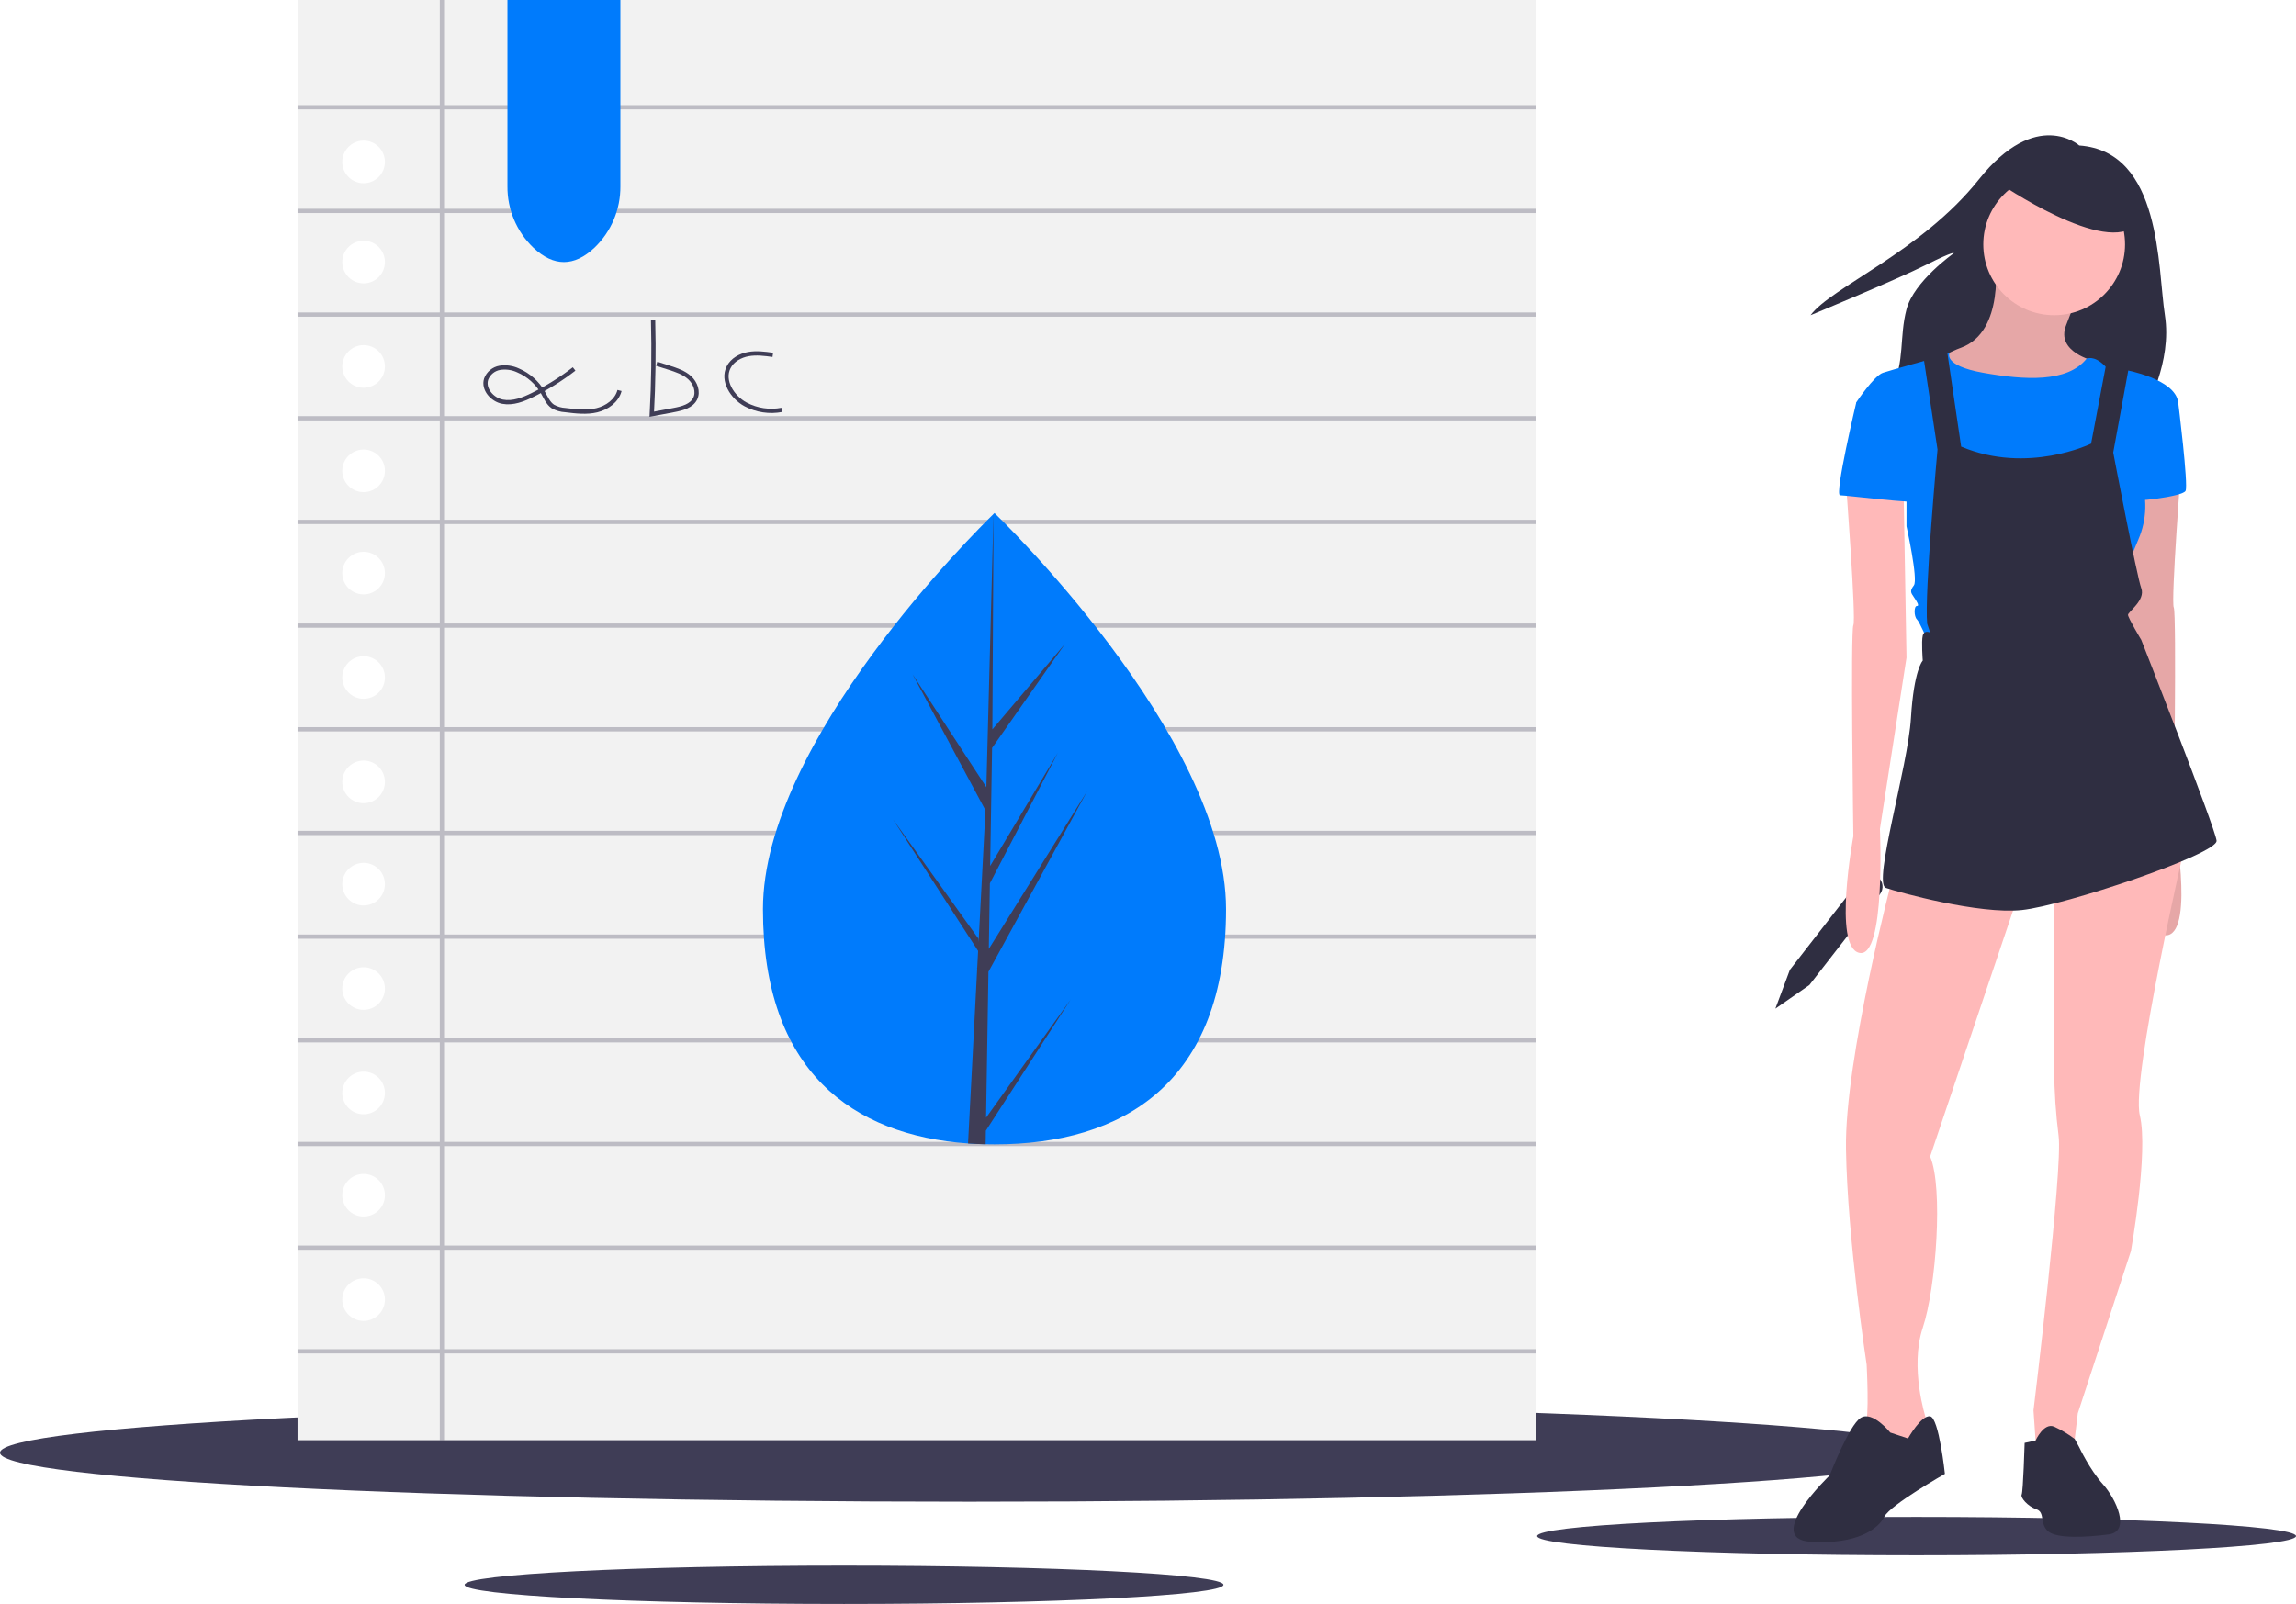
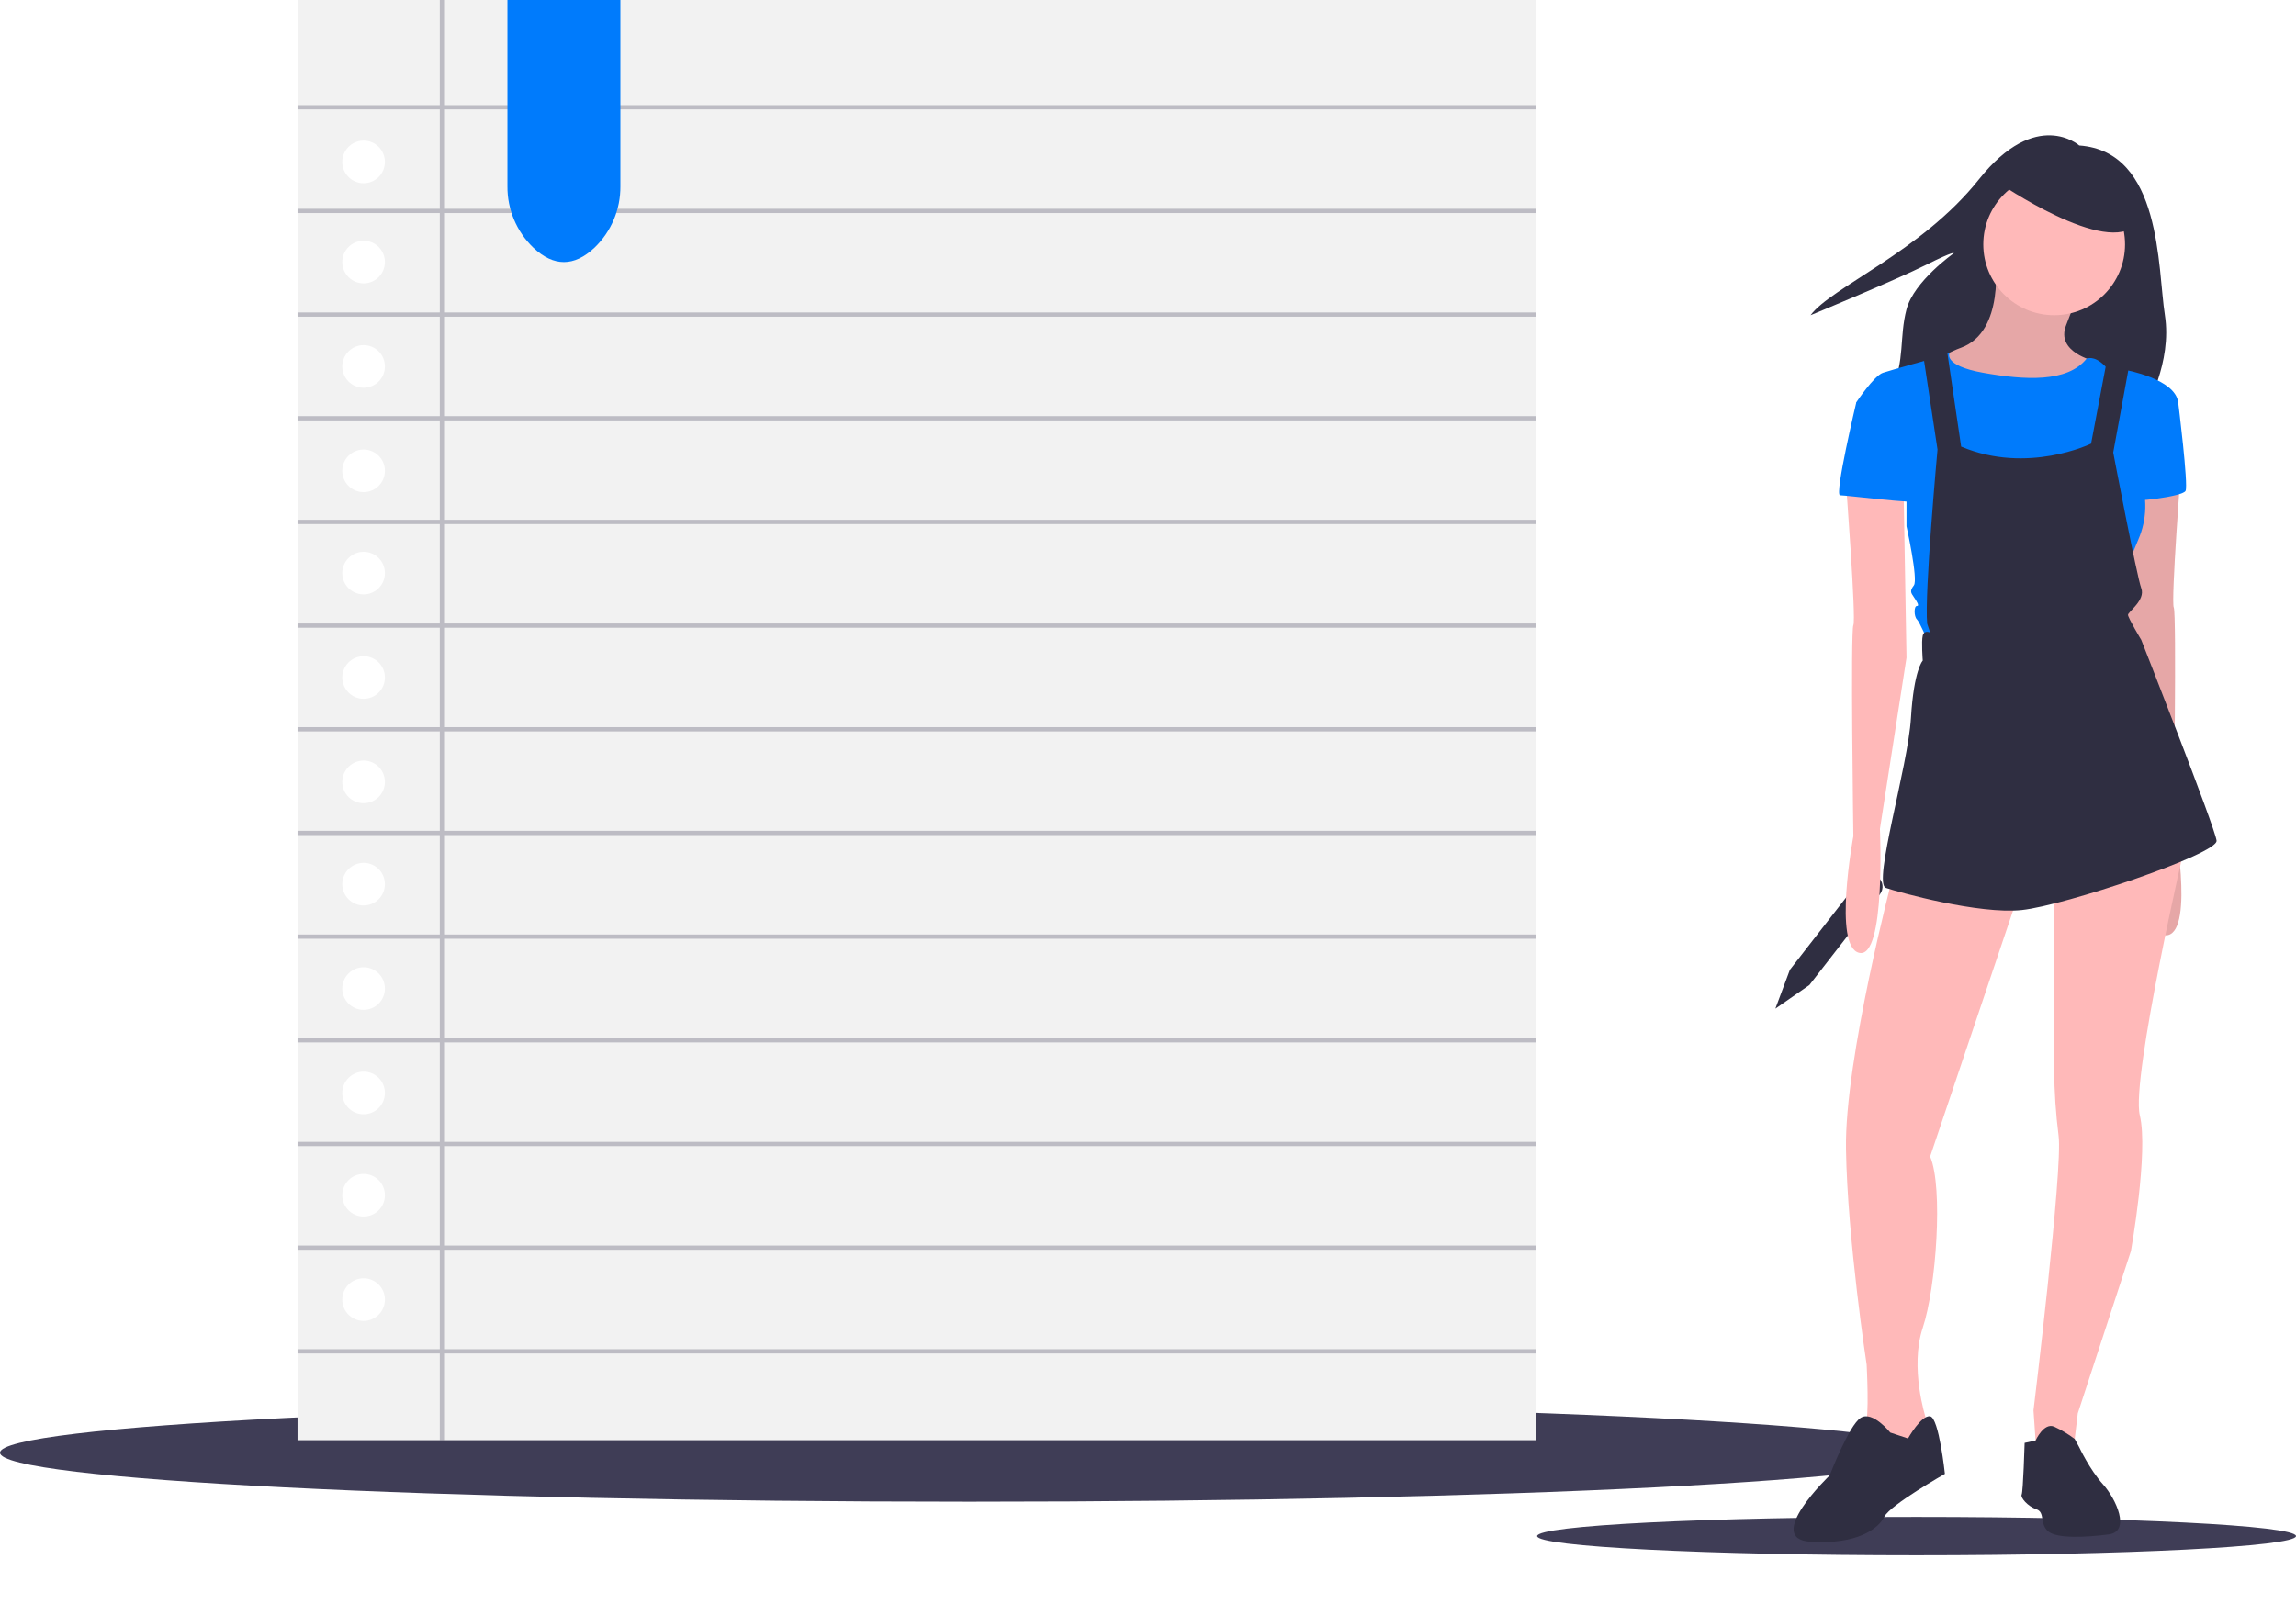
- <svg xmlns="http://www.w3.org/2000/svg" data-name="Layer 1" width="1077.382" height="752.861" viewBox="0 0 1077.382 752.861">
-   <ellipse cx="455" cy="681.861" rx="455" ry="23" fill="#3f3d56" />
-   <ellipse cx="899.338" cy="721" rx="178.043" ry="9" fill="#3f3d56" />
-   <ellipse cx="396.056" cy="743.861" rx="178.043" ry="9" fill="#3f3d56" />
-   <path d="M894.391,547.002l15.975-11.104,33.109-42.618a5.803,5.803,0,0,0-1.022-8.143h0a5.803,5.803,0,0,0-8.143,1.022l-33.109,42.618Z" transform="translate(-61.30906 -73.5693)" fill="#2f2e41" />
-   <path d="M1036.987,141.857s-20.091-18.013-47.11,15.934-69.279,50.574-78.978,63.737c0,0,40.182-16.627,54.038-23.555s13.163-5.542,13.163-5.542S959.395,205.594,955.931,218.757s-.693,24.248-6.928,37.411,119.16,9.006,119.16,9.006,12.47-21.477,9.006-43.646S1075.784,144.628,1036.987,141.857Z" transform="translate(-61.30906 -73.5693)" fill="#2f2e41" />
-   <path d="M997.498,195.202s4.85,33.947-15.934,41.567-13.163,18.013-13.163,18.013l31.176,15.241,33.254-10.392,11.085-16.627s-18.013-4.157-13.163-16.627,6.235-16.627,6.235-16.627Z" transform="translate(-61.30906 -73.5693)" fill="#ffb9b9" />
-   <path d="M997.498,195.202s4.85,33.947-15.934,41.567-13.163,18.013-13.163,18.013l31.176,15.241,33.254-10.392,11.085-16.627s-18.013-4.157-13.163-16.627,6.235-16.627,6.235-16.627Z" transform="translate(-61.30906 -73.5693)" opacity="0.1" />
-   <path d="M1084.79,292.193s-4.85,63.737-3.464,66.508,0,99.069,0,99.069,9.699,51.959-2.771,54.73-9.699-58.194-9.699-58.194l-12.47-80.364,1.386-79.671Z" transform="translate(-61.30906 -73.5693)" fill="#ffb9b9" />
-   <path d="M1084.79,292.193s-4.85,63.737-3.464,66.508,0,99.069,0,99.069,9.699,51.959-2.771,54.73-9.699-58.194-9.699-58.194l-12.47-80.364,1.386-79.671Z" transform="translate(-61.30906 -73.5693)" opacity="0.1" />
-   <path d="M949.696,484.096s-22.862,86.599-22.169,128.859,9.699,101.147,9.699,101.147,1.386,25.633-.693,28.404,10.392,14.549,10.392,14.549l13.163-7.621,4.85-5.542V739.043s-7.621-23.555-1.386-42.26,9.699-65.815,3.464-80.364l42.953-127.474Z" transform="translate(-61.30906 -73.5693)" fill="#ffb9b9" />
-   <path d="M948.31,745.971s-8.313-10.392-13.856-6.928-14.549,27.019-14.549,27.019-31.176,29.79-9.006,31.176,31.868-6.235,34.64-11.777,28.404-20.091,28.404-20.091-2.771-26.326-6.928-27.019-10.392,10.392-10.392,10.392Z" transform="translate(-61.30906 -73.5693)" fill="#2f2e41" />
-   <path d="M1025.21,489.638v85.906a265.616,265.616,0,0,0,2.078,31.176c2.078,15.241-11.777,128.859-11.777,128.859l1.386,20.091,17.32-1.386,2.078-17.32,24.94-76.207s8.313-46.417,4.157-63.737,21.477-128.166,21.477-128.166Z" transform="translate(-61.30906 -73.5693)" fill="#ffb9b9" />
-   <path d="M1011.354,750.82l5.131-1.115s3.875-8.584,8.725-6.505a52.3,52.3,0,0,1,9.643,5.778l2.134,3.921s4.85,10.392,11.085,17.32,13.163,22.169,2.771,23.555-24.248,2.078-28.404-1.386-1.386-9.006-5.542-10.392-7.621-5.542-6.928-6.928S1011.354,750.82,1011.354,750.82Z" transform="translate(-61.30906 -73.5693)" fill="#2f2e41" />
-   <circle cx="963.901" cy="114.705" r="33.254" fill="#ffb9b9" />
-   <path d="M967.015,242.312l9.151-3.195s-3.609,5.966,15.789,9.43,39.487,4.69,48.494-6.661c0,0,3.465-1.652,8.314,3.197s7.621,3.464,7.621,3.464l-3.464,18.013-6.928,33.254-9.006,24.94-25.633-5.542-27.712-20.091L973.25,272.102V247.161Z" transform="translate(-61.30906 -73.5693)" fill="#007bfc" />
-   <path d="M1051.536,252.011l6.928-4.85s23.555,4.157,24.94,15.241l-18.013,34.64a39.437,39.437,0,0,1-.693,29.79c-6.928,15.934-6.235,19.398-6.235,19.398l-4.85,20.784-87.984,6.928s-3.464-8.313-4.85-9.699-1.386-6.235,0-6.235,0-2.078-1.386-4.157-2.078-2.771,0-5.542-3.464-27.712-3.464-27.712V293.578l-23.555-31.176s8.313-12.47,12.47-13.856,23.93-6.85,23.93-6.85l4.474,6.588,6.235,50.143,9.006,30.483,37.921-6.443,14.731-24.732,9.699-29.097Z" transform="translate(-61.30906 -73.5693)" fill="#007bfc" />
-   <path d="M1077.862,258.246l5.542,4.157s4.85,38.796,3.464,41.567-25.633,5.542-26.326,4.157S1077.862,258.246,1077.862,258.246Z" transform="translate(-61.30906 -73.5693)" fill="#007bfc" />
-   <path d="M927.526,300.506s4.85,63.737,3.464,66.508,0,99.069,0,99.069-9.699,51.959,2.771,54.73,9.699-58.194,9.699-58.194l12.47-80.364-1.386-79.671Z" transform="translate(-61.30906 -73.5693)" fill="#ffb9b9" />
-   <path d="M963.551,238.848l6.928,45.724s-6.235,67.894-4.85,81.749l1.386,4.157s-2.771-1.386-3.464,1.386,0,11.777,0,11.777-4.157,4.157-5.542,27.019-18.013,77.593-11.777,79.671,43.646,12.47,63.737,10.392,92.141-26.326,91.448-32.561-35.332-94.22-35.332-94.22-6.235-10.392-6.235-11.777,8.313-6.928,6.235-12.47-13.163-63.737-13.163-63.737l7.621-41.567-10.392-2.771-7.621,40.182s-29.79,14.549-60.966,1.386l-6.928-47.11Z" transform="translate(-61.30906 -73.5693)" fill="#2f2e41" />
-   <path d="M937.918,260.324l-5.542,2.078s-10.392,43.646-7.621,43.646,36.025,4.157,36.025,2.771-6.235-35.332-6.235-35.332Z" transform="translate(-61.30906 -73.5693)" fill="#007bfc" />
-   <path d="M998.884,159.177s51.267,35.332,65.122,19.398-24.248-29.79-24.248-29.79l-31.868-3.464Z" transform="translate(-61.30906 -73.5693)" fill="#2f2e41" />
-   <path d="M200.922,73.569v676h581v-676Zm31,620a10,10,0,1,1,10-10A10,10,0,0,1,231.922,693.569Zm0-49a10,10,0,1,1,10-10A10,10,0,0,1,231.922,644.569Zm0-48a10,10,0,1,1,10-10A10,10,0,0,1,231.922,596.569Zm0-49a10,10,0,1,1,10-10A10,10,0,0,1,231.922,547.569Zm0-49a10,10,0,1,1,10-10A10,10,0,0,1,231.922,498.569Zm0-48a10,10,0,1,1,10-10A10,10,0,0,1,231.922,450.569Zm0-49a10,10,0,1,1,10-10A10,10,0,0,1,231.922,401.569Zm0-49a10,10,0,1,1,10-10A10,10,0,0,1,231.922,352.569Zm0-48a10,10,0,1,1,10-10A10,10,0,0,1,231.922,304.569Zm0-49a10,10,0,1,1,10-10A10,10,0,0,1,231.922,255.569Zm0-49a10,10,0,1,1,10-10A10,10,0,0,1,231.922,206.569Zm0-47a10,10,0,1,1,10-10A10,10,0,0,1,231.922,159.569Z" transform="translate(-61.30906 -73.5693)" fill="#f2f2f2" />
-   <polygon points="720.613 51.338 720.613 49.338 208.369 49.338 208.369 0 206.369 0 206.369 49.338 139.613 49.338 139.613 51.338 206.369 51.338 206.369 98 139.613 98 139.613 100 206.369 100 206.369 146.662 139.613 146.662 139.613 148.662 206.369 148.662 206.369 195.323 139.613 195.323 139.613 197.323 206.369 197.323 206.369 243.984 139.613 243.984 139.613 245.984 206.369 245.984 206.369 292.646 139.613 292.646 139.613 294.646 206.369 294.646 206.369 341.307 139.613 341.307 139.613 343.307 206.369 343.307 206.369 389.969 139.613 389.969 139.613 391.969 206.369 391.969 206.369 438.63 139.613 438.63 139.613 440.63 206.369 440.63 206.369 487.291 139.613 487.291 139.613 489.291 206.369 489.291 206.369 535.953 139.613 535.953 139.613 537.953 206.369 537.953 206.369 584.614 139.613 584.614 139.613 586.614 206.369 586.614 206.369 633.275 139.613 633.275 139.613 635.275 206.369 635.275 206.369 676 208.369 676 208.369 635.275 720.613 635.275 720.613 633.275 208.369 633.275 208.369 586.614 720.613 586.614 720.613 584.614 208.369 584.614 208.369 537.953 720.613 537.953 720.613 535.953 208.369 535.953 208.369 489.291 720.613 489.291 720.613 487.291 208.369 487.291 208.369 440.63 720.613 440.63 720.613 438.63 208.369 438.63 208.369 391.969 720.613 391.969 720.613 389.969 208.369 389.969 208.369 343.307 720.613 343.307 720.613 341.307 208.369 341.307 208.369 294.646 720.613 294.646 720.613 292.646 208.369 292.646 208.369 245.984 720.613 245.984 720.613 243.984 208.369 243.984 208.369 197.323 720.613 197.323 720.613 195.323 208.369 195.323 208.369 148.662 720.613 148.662 720.613 146.662 208.369 146.662 208.369 100 720.613 100 720.613 98 208.369 98 208.369 51.338 720.613 51.338" fill="#3f3d56" opacity="0.3" />
-   <path d="M330.708,246.748A115.522,115.522,0,0,1,311.33,258.894c-4.424,2.195-9.332,4.15-14.184,3.229s-9.209-5.879-7.727-10.59a8.373,8.373,0,0,1,6.45-5.326,14.822,14.822,0,0,1,8.56,1.235,24.614,24.614,0,0,1,11.618,10.309c1.356,2.361,2.418,5.068,4.669,6.599a13.266,13.266,0,0,0,5.929,1.716c4.904.613,9.936,1.22,14.74.061s9.407-4.483,10.632-9.271" transform="translate(-61.30906 -73.5693)" fill="none" stroke="#3f3d56" stroke-miterlimit="10" stroke-width="2" />
-   <path d="M367.772,223.933q.57,22.031-.616,44.061l10.422-1.969c3.842-.726,8.212-1.835,9.948-5.338,1.619-3.266.078-7.389-2.616-9.843s-6.285-3.626-9.759-4.731l-5.69-1.811" transform="translate(-61.30906 -73.5693)" fill="none" stroke="#3f3d56" stroke-miterlimit="10" stroke-width="2" />
-   <path d="M423.946,240.125c-3.805-.527-7.687-1.032-11.469-.354s-7.512,2.736-9.255,6.16c-3.22,6.323,1.713,14.109,7.965,17.465a25.77,25.77,0,0,0,16.99,2.558" transform="translate(-61.30906 -73.5693)" fill="none" stroke="#3f3d56" stroke-miterlimit="10" stroke-width="2" />
-   <path d="M340.276,189.821q-14.354,13.497-28.708,0a39.492,39.492,0,0,1-12.146-28.835V73.569h53v87.417A39.492,39.492,0,0,1,340.276,189.821Z" transform="translate(-61.30906 -73.5693)" fill="#007bfc" />
-   <path d="M636.622,500.299c0,81.83-48.64,110.4-108.65,110.4-1.39,0-2.78-.02-4.16-.05-2.78-.06-5.54-.19-8.26-.38-54.16-3.83-96.23-33.87-96.23-109.97,0-78.74,100.62-178.11,108.2-185.48a.01.01,0,0,1,.01-.01c.29-.29.44-.43.44-.43S636.622,418.479,636.622,500.299Z" transform="translate(-61.30906 -73.5693)" fill="#007bfc" />
-   <path d="M524.012,598.179l39.74-55.52-39.84,61.62-.1,6.37c-2.78-.06-5.54-.19-8.26-.38l4.28-81.86-.03-.64.07-.11.41-7.74-39.94-61.77,40.06,55.97.1,1.64,3.23-61.85-34.19-63.83,34.61,52.98,3.37-128.24.01-.44v.43l-.56,101.12,34.04-40.09-34.18,48.8-.9,55.38,31.79-53.15-31.92,61.3-.5,30.79,46.13-73.98-46.31,84.72Z" transform="translate(-61.30906 -73.5693)" fill="#3f3d56" />
+ <svg xmlns="http://www.w3.org/2000/svg" data-name="Layer 1" width="1077.382" height="752.861" viewBox="0 0 1077.382 752.861" version="1.1" id="svg62">
+   <defs id="defs66" />
+   <ellipse cx="455" cy="681.861" rx="455" ry="23" fill="#3f3d56" id="ellipse4" />
+   <ellipse cx="899.338" cy="721" rx="178.043" ry="9" fill="#3f3d56" id="ellipse6" />
+   <path d="M894.391,547.002l15.975-11.104,33.109-42.618a5.803,5.803,0,0,0-1.022-8.143h0a5.803,5.803,0,0,0-8.143,1.022l-33.109,42.618Z" transform="translate(-61.30906 -73.5693)" fill="#2f2e41" id="path10" />
+   <path d="M1036.987,141.857s-20.091-18.013-47.11,15.934-69.279,50.574-78.978,63.737c0,0,40.182-16.627,54.038-23.555s13.163-5.542,13.163-5.542S959.395,205.594,955.931,218.757s-.693,24.248-6.928,37.411,119.16,9.006,119.16,9.006,12.47-21.477,9.006-43.646S1075.784,144.628,1036.987,141.857Z" transform="translate(-61.30906 -73.5693)" fill="#2f2e41" id="path12" />
+   <path d="M997.498,195.202s4.85,33.947-15.934,41.567-13.163,18.013-13.163,18.013l31.176,15.241,33.254-10.392,11.085-16.627s-18.013-4.157-13.163-16.627,6.235-16.627,6.235-16.627Z" transform="translate(-61.30906 -73.5693)" fill="#ffb9b9" id="path14" />
+   <path d="M997.498,195.202s4.85,33.947-15.934,41.567-13.163,18.013-13.163,18.013l31.176,15.241,33.254-10.392,11.085-16.627s-18.013-4.157-13.163-16.627,6.235-16.627,6.235-16.627Z" transform="translate(-61.30906 -73.5693)" opacity="0.1" id="path16" />
+   <path d="M1084.79,292.193s-4.85,63.737-3.464,66.508,0,99.069,0,99.069,9.699,51.959-2.771,54.73-9.699-58.194-9.699-58.194l-12.47-80.364,1.386-79.671Z" transform="translate(-61.30906 -73.5693)" fill="#ffb9b9" id="path18" />
+   <path d="M1084.79,292.193s-4.85,63.737-3.464,66.508,0,99.069,0,99.069,9.699,51.959-2.771,54.73-9.699-58.194-9.699-58.194l-12.47-80.364,1.386-79.671Z" transform="translate(-61.30906 -73.5693)" opacity="0.1" id="path20" />
+   <path d="M949.696,484.096s-22.862,86.599-22.169,128.859,9.699,101.147,9.699,101.147,1.386,25.633-.693,28.404,10.392,14.549,10.392,14.549l13.163-7.621,4.85-5.542V739.043s-7.621-23.555-1.386-42.26,9.699-65.815,3.464-80.364l42.953-127.474Z" transform="translate(-61.30906 -73.5693)" fill="#ffb9b9" id="path22" />
+   <path d="M948.31,745.971s-8.313-10.392-13.856-6.928-14.549,27.019-14.549,27.019-31.176,29.79-9.006,31.176,31.868-6.235,34.64-11.777,28.404-20.091,28.404-20.091-2.771-26.326-6.928-27.019-10.392,10.392-10.392,10.392Z" transform="translate(-61.30906 -73.5693)" fill="#2f2e41" id="path24" />
+   <path d="M1025.21,489.638v85.906a265.616,265.616,0,0,0,2.078,31.176c2.078,15.241-11.777,128.859-11.777,128.859l1.386,20.091,17.32-1.386,2.078-17.32,24.94-76.207s8.313-46.417,4.157-63.737,21.477-128.166,21.477-128.166Z" transform="translate(-61.30906 -73.5693)" fill="#ffb9b9" id="path26" />
+   <path d="M1011.354,750.82l5.131-1.115s3.875-8.584,8.725-6.505a52.3,52.3,0,0,1,9.643,5.778l2.134,3.921s4.85,10.392,11.085,17.32,13.163,22.169,2.771,23.555-24.248,2.078-28.404-1.386-1.386-9.006-5.542-10.392-7.621-5.542-6.928-6.928S1011.354,750.82,1011.354,750.82Z" transform="translate(-61.30906 -73.5693)" fill="#2f2e41" id="path28" />
+   <circle cx="963.901" cy="114.705" r="33.254" fill="#ffb9b9" id="circle30" />
+   <path d="M967.015,242.312l9.151-3.195s-3.609,5.966,15.789,9.43,39.487,4.69,48.494-6.661c0,0,3.465-1.652,8.314,3.197s7.621,3.464,7.621,3.464l-3.464,18.013-6.928,33.254-9.006,24.94-25.633-5.542-27.712-20.091L973.25,272.102V247.161Z" transform="translate(-61.30906 -73.5693)" fill="#007bfc" id="path32" />
+   <path d="M1051.536,252.011l6.928-4.85s23.555,4.157,24.94,15.241l-18.013,34.64a39.437,39.437,0,0,1-.693,29.79c-6.928,15.934-6.235,19.398-6.235,19.398l-4.85,20.784-87.984,6.928s-3.464-8.313-4.85-9.699-1.386-6.235,0-6.235,0-2.078-1.386-4.157-2.078-2.771,0-5.542-3.464-27.712-3.464-27.712V293.578l-23.555-31.176s8.313-12.47,12.47-13.856,23.93-6.85,23.93-6.85l4.474,6.588,6.235,50.143,9.006,30.483,37.921-6.443,14.731-24.732,9.699-29.097Z" transform="translate(-61.30906 -73.5693)" fill="#007bfc" id="path34" />
+   <path d="M1077.862,258.246l5.542,4.157s4.85,38.796,3.464,41.567-25.633,5.542-26.326,4.157S1077.862,258.246,1077.862,258.246Z" transform="translate(-61.30906 -73.5693)" fill="#007bfc" id="path36" />
+   <path d="M927.526,300.506s4.85,63.737,3.464,66.508,0,99.069,0,99.069-9.699,51.959,2.771,54.73,9.699-58.194,9.699-58.194l12.47-80.364-1.386-79.671Z" transform="translate(-61.30906 -73.5693)" fill="#ffb9b9" id="path38" />
+   <path d="M963.551,238.848l6.928,45.724s-6.235,67.894-4.85,81.749l1.386,4.157s-2.771-1.386-3.464,1.386,0,11.777,0,11.777-4.157,4.157-5.542,27.019-18.013,77.593-11.777,79.671,43.646,12.47,63.737,10.392,92.141-26.326,91.448-32.561-35.332-94.22-35.332-94.22-6.235-10.392-6.235-11.777,8.313-6.928,6.235-12.47-13.163-63.737-13.163-63.737l7.621-41.567-10.392-2.771-7.621,40.182s-29.79,14.549-60.966,1.386l-6.928-47.11Z" transform="translate(-61.30906 -73.5693)" fill="#2f2e41" id="path40" />
+   <path d="M937.918,260.324l-5.542,2.078s-10.392,43.646-7.621,43.646,36.025,4.157,36.025,2.771-6.235-35.332-6.235-35.332Z" transform="translate(-61.30906 -73.5693)" fill="#007bfc" id="path42" />
+   <path d="M998.884,159.177s51.267,35.332,65.122,19.398-24.248-29.79-24.248-29.79l-31.868-3.464Z" transform="translate(-61.30906 -73.5693)" fill="#2f2e41" id="path44" />
+   <path d="M200.922,73.569v676h581v-676Zm31,620a10,10,0,1,1,10-10A10,10,0,0,1,231.922,693.569Zm0-49a10,10,0,1,1,10-10A10,10,0,0,1,231.922,644.569Zm0-48a10,10,0,1,1,10-10A10,10,0,0,1,231.922,596.569Zm0-49a10,10,0,1,1,10-10A10,10,0,0,1,231.922,547.569Zm0-49a10,10,0,1,1,10-10A10,10,0,0,1,231.922,498.569Zm0-48a10,10,0,1,1,10-10A10,10,0,0,1,231.922,450.569Zm0-49a10,10,0,1,1,10-10A10,10,0,0,1,231.922,401.569Zm0-49a10,10,0,1,1,10-10A10,10,0,0,1,231.922,352.569Zm0-48a10,10,0,1,1,10-10A10,10,0,0,1,231.922,304.569Zm0-49a10,10,0,1,1,10-10A10,10,0,0,1,231.922,255.569Zm0-49a10,10,0,1,1,10-10A10,10,0,0,1,231.922,206.569Zm0-47a10,10,0,1,1,10-10A10,10,0,0,1,231.922,159.569Z" transform="translate(-61.30906 -73.5693)" fill="#f2f2f2" id="path46" />
+   <polygon points="720.613 51.338 720.613 49.338 208.369 49.338 208.369 0 206.369 0 206.369 49.338 139.613 49.338 139.613 51.338 206.369 51.338 206.369 98 139.613 98 139.613 100 206.369 100 206.369 146.662 139.613 146.662 139.613 148.662 206.369 148.662 206.369 195.323 139.613 195.323 139.613 197.323 206.369 197.323 206.369 243.984 139.613 243.984 139.613 245.984 206.369 245.984 206.369 292.646 139.613 292.646 139.613 294.646 206.369 294.646 206.369 341.307 139.613 341.307 139.613 343.307 206.369 343.307 206.369 389.969 139.613 389.969 139.613 391.969 206.369 391.969 206.369 438.63 139.613 438.63 139.613 440.63 206.369 440.63 206.369 487.291 139.613 487.291 139.613 489.291 206.369 489.291 206.369 535.953 139.613 535.953 139.613 537.953 206.369 537.953 206.369 584.614 139.613 584.614 139.613 586.614 206.369 586.614 206.369 633.275 139.613 633.275 139.613 635.275 206.369 635.275 206.369 676 208.369 676 208.369 635.275 720.613 635.275 720.613 633.275 208.369 633.275 208.369 586.614 720.613 586.614 720.613 584.614 208.369 584.614 208.369 537.953 720.613 537.953 720.613 535.953 208.369 535.953 208.369 489.291 720.613 489.291 720.613 487.291 208.369 487.291 208.369 440.63 720.613 440.63 720.613 438.63 208.369 438.63 208.369 391.969 720.613 391.969 720.613 389.969 208.369 389.969 208.369 343.307 720.613 343.307 720.613 341.307 208.369 341.307 208.369 294.646 720.613 294.646 720.613 292.646 208.369 292.646 208.369 245.984 720.613 245.984 720.613 243.984 208.369 243.984 208.369 197.323 720.613 197.323 720.613 195.323 208.369 195.323 208.369 148.662 720.613 148.662 720.613 146.662 208.369 146.662 208.369 100 720.613 100 720.613 98 208.369 98 208.369 51.338 720.613 51.338" fill="#3f3d56" opacity="0.3" id="polygon48" />
+   <path d="M340.276,189.821q-14.354,13.497-28.708,0a39.492,39.492,0,0,1-12.146-28.835V73.569h53v87.417A39.492,39.492,0,0,1,340.276,189.821Z" transform="translate(-61.30906 -73.5693)" fill="#007bfc" id="path56" />
</svg>
